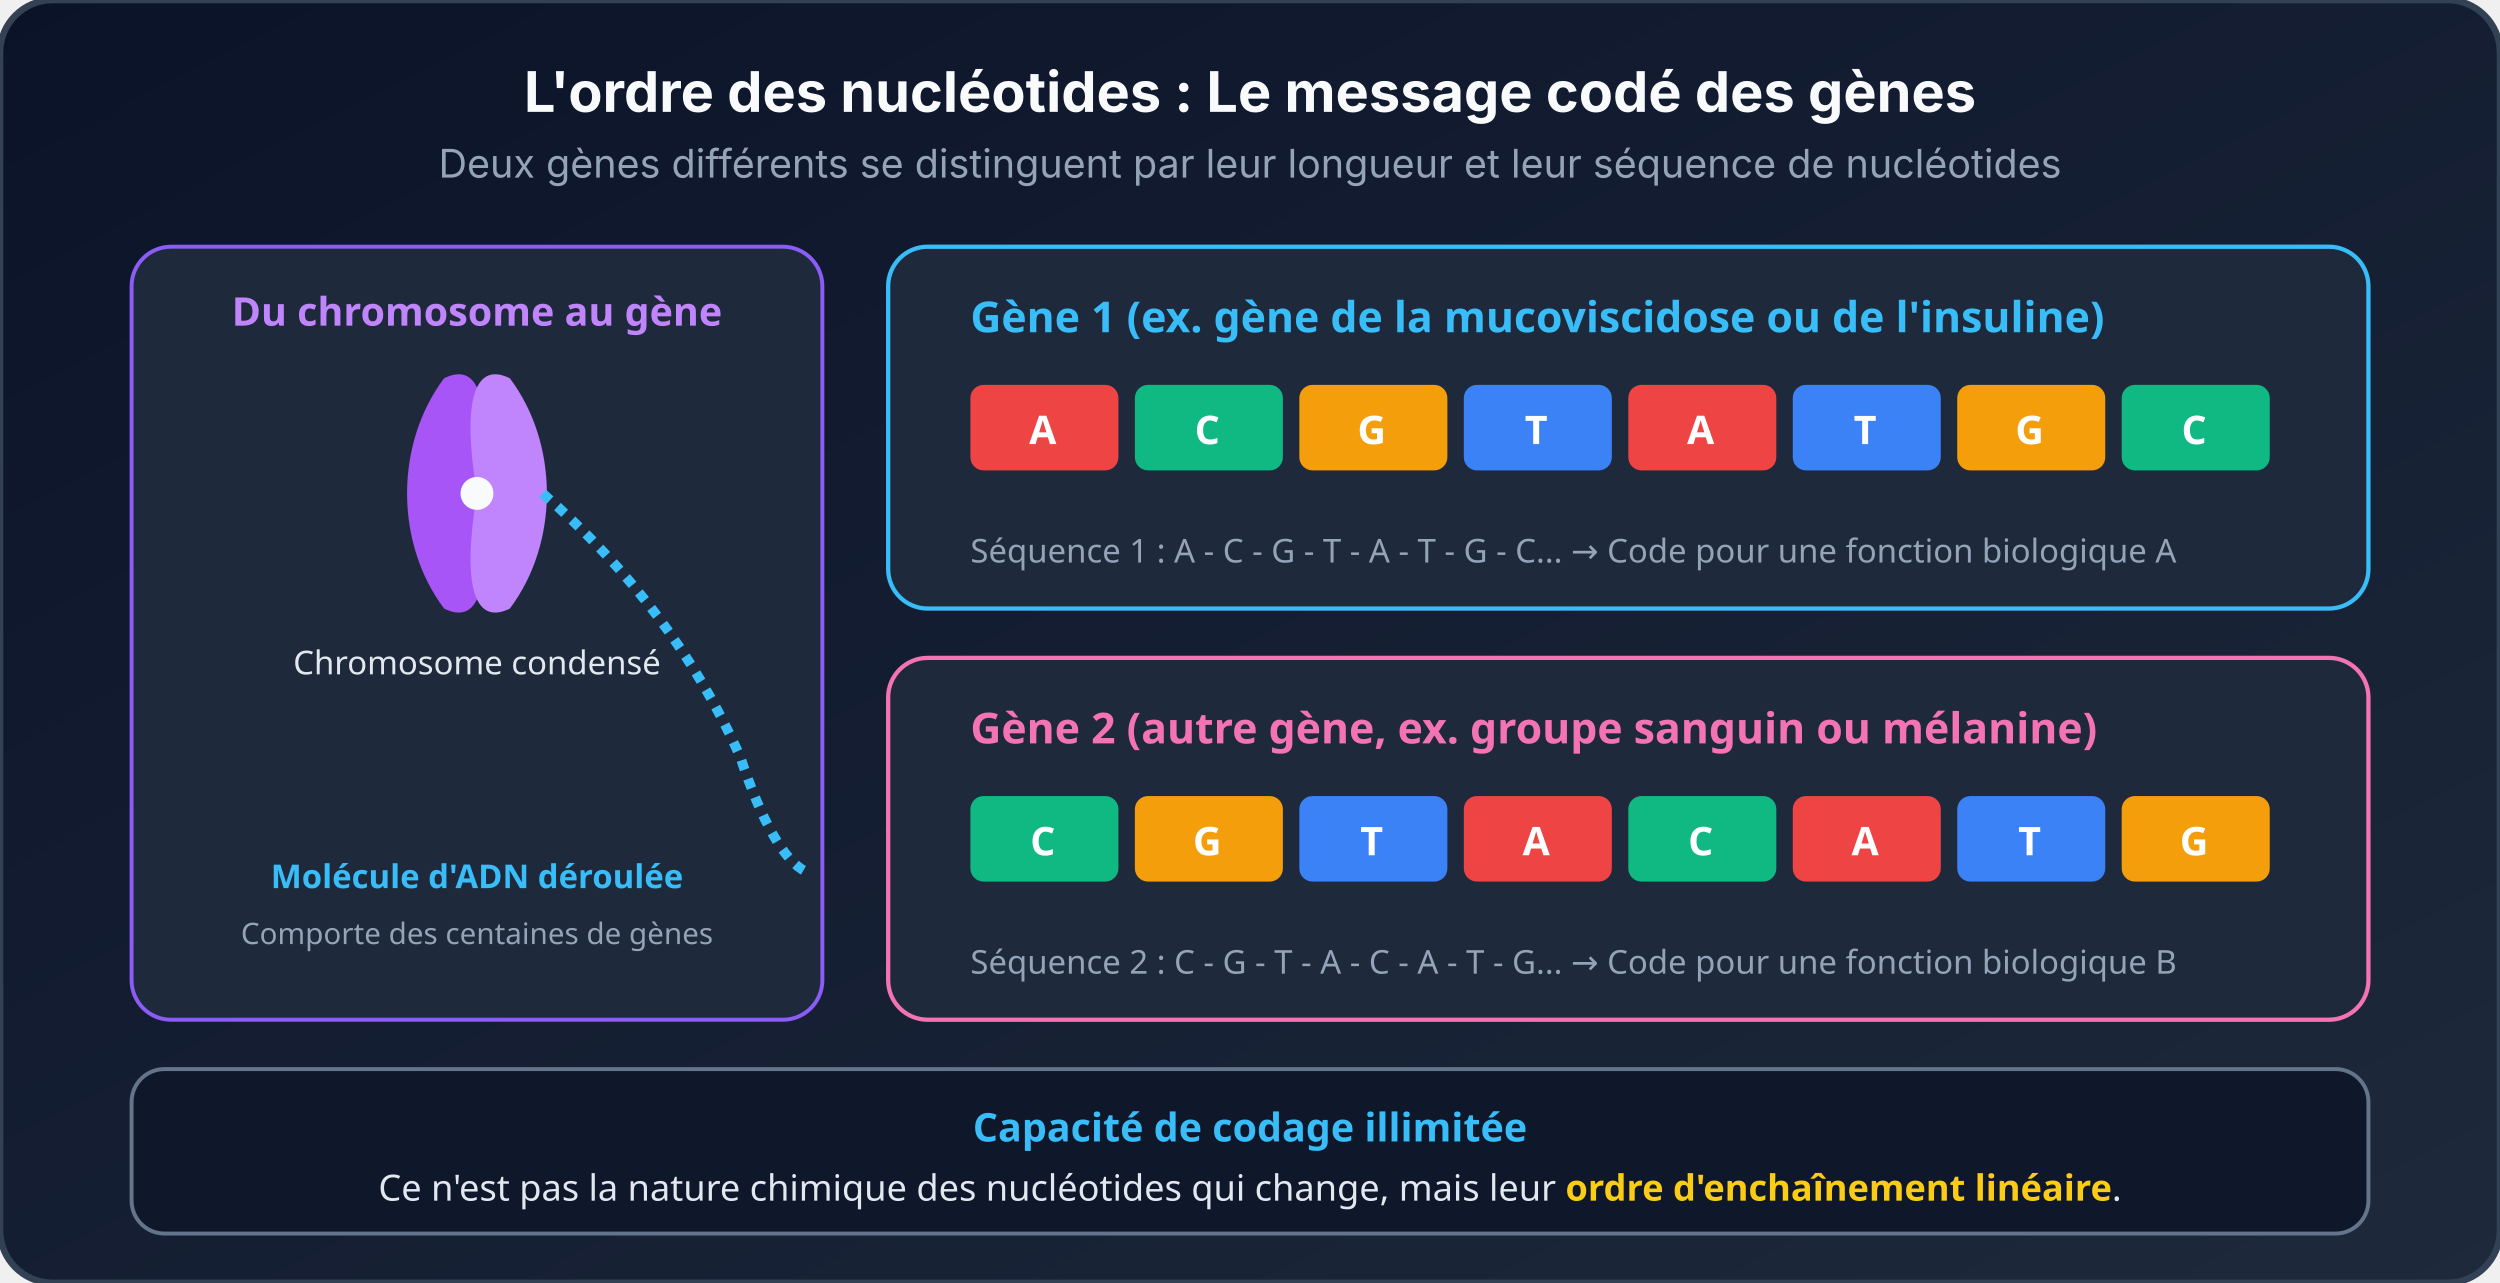
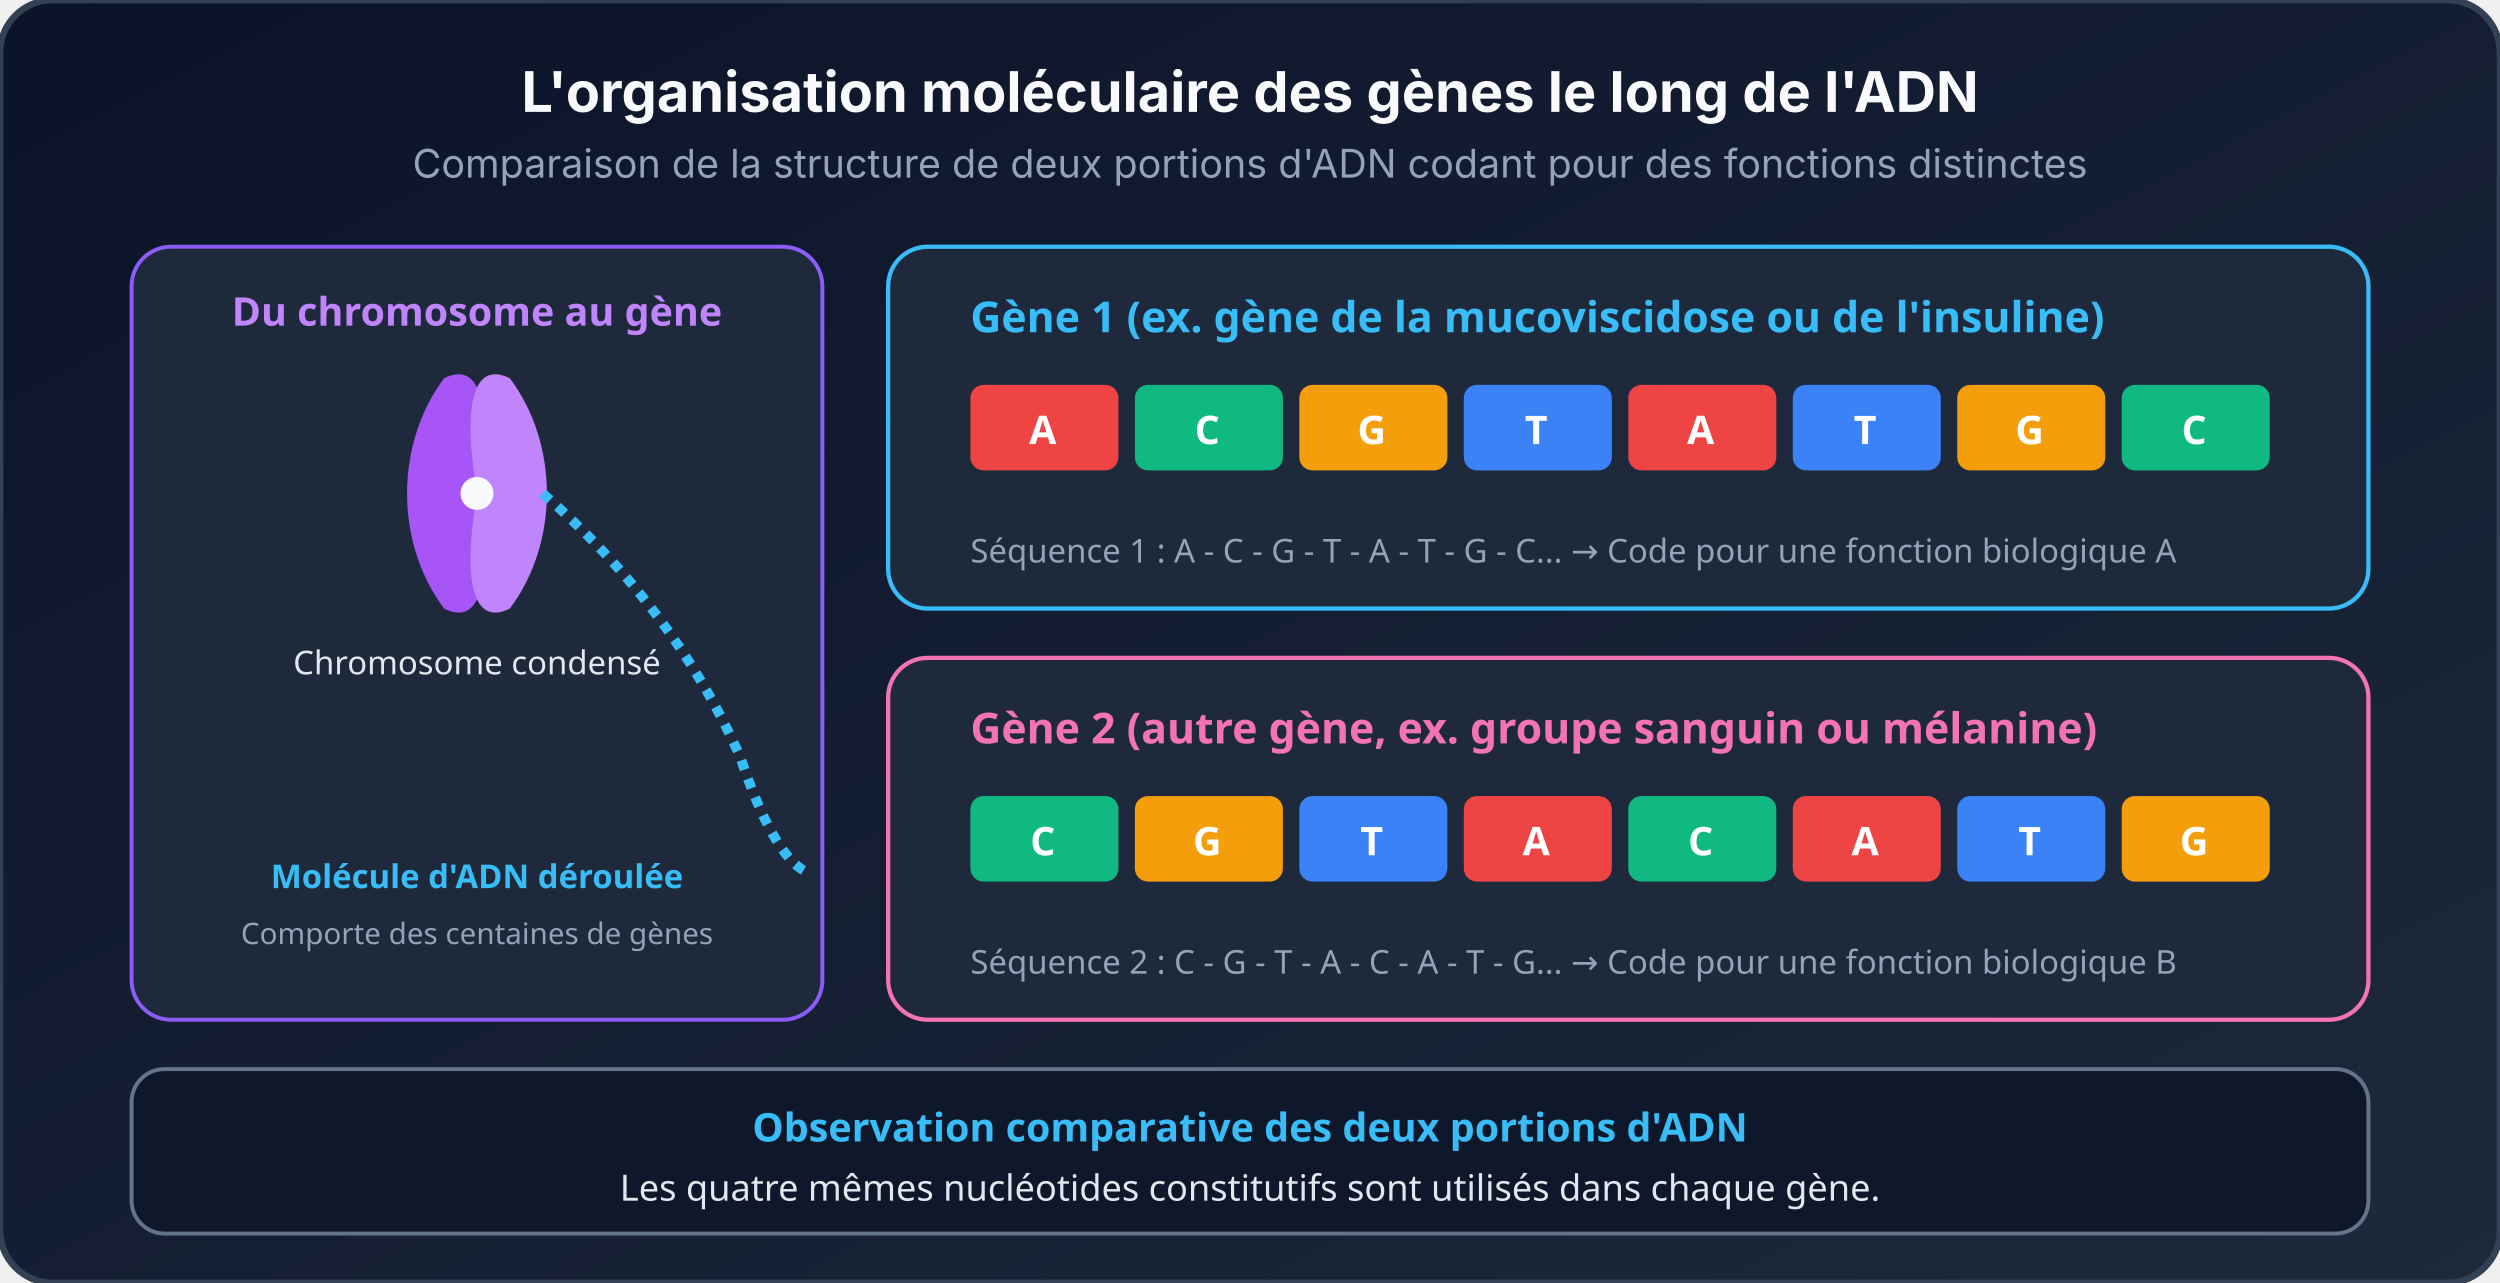
<svg xmlns="http://www.w3.org/2000/svg" viewBox="0 0 760 390" width="100%" height="100%">
  <defs>
    <linearGradient id="seqBg" x1="0%" y1="0%" x2="100%" y2="100%">
      <stop offset="0%" stop-color="#0b1329" />
      <stop offset="100%" stop-color="#1e293b" />
    </linearGradient>
  </defs>
  <rect width="760" height="390" rx="16" fill="url(#seqBg)" stroke="#334155" stroke-width="2" />
  <text x="380" y="34" text-anchor="middle" fill="#f8fafc" font-family="system-ui, -apple-system, sans-serif" font-size="17" font-weight="bold">
-     L'ordre des nucléotides : Le message codé des gènes
+     L'organisation moléculaire des gènes le long de l'ADN
  </text>
  <text x="380" y="54" text-anchor="middle" fill="#94a3b8" font-family="system-ui, -apple-system, sans-serif" font-size="12">
-     Deux gènes différents se distinguent par leur longueur et leur séquence de nucléotides
+     Comparaison de la structure de deux portions d'ADN codant pour des fonctions distinctes
  </text>
  <g transform="translate(40, 75)">
    <rect width="210" height="235" rx="12" fill="#1e293b" stroke="#8b5cf6" stroke-width="1.2" />
    <text x="105" y="24" text-anchor="middle" fill="#c084fc" font-family="system-ui, sans-serif" font-size="12" font-weight="bold">Du chromosome au gène</text>
    <g transform="translate(105, 75)">
      <path d="M -10,-35 C -25,-15 -25,15 -10,35 C 0,40 5,30 0,0 C 5,-30 0,-40 -10,-35 Z" fill="#a855f7" />
      <path d="M 10,-35 C 25,-15 25,15 10,35 C 0,40 -5,30 0,0 C -5,-30 0,-40 10,-35 Z" fill="#c084fc" />
      <circle cx="0" cy="0" r="5" fill="#f8fafc" />
      <text x="0" y="55" text-anchor="middle" fill="#e2e8f0" font-family="system-ui, sans-serif" font-size="10">Chromosome condensé</text>
    </g>
    <path d="M 125,75 Q 165,110 185,155 Q 195,185 205,190" fill="none" stroke="#38bdf8" stroke-width="3" stroke-dasharray="3,3" />
    <text x="105" y="195" text-anchor="middle" fill="#38bdf8" font-family="system-ui, sans-serif" font-size="10" font-weight="bold">Molécule d'ADN déroulée</text>
    <text x="105" y="212" text-anchor="middle" fill="#94a3b8" font-family="system-ui, sans-serif" font-size="9">Comporte des centaines de gènes</text>
  </g>
  <g transform="translate(270, 75)">
    <rect width="450" height="110" rx="12" fill="#1e293b" stroke="#38bdf8" stroke-width="1.3" />
    <text x="25" y="26" fill="#38bdf8" font-family="system-ui, sans-serif" font-size="13" font-weight="bold">Gène 1 (ex. gène de la mucoviscidose ou de l'insuline)</text>
    <g transform="translate(25, 42)">
      <g transform="translate(0,0)">
        <rect width="45" height="26" rx="4" fill="#ef4444" />
        <text x="22" y="18" text-anchor="middle" fill="#fff" font-family="sans-serif" font-size="12" font-weight="bold">A</text>
      </g>
      <g transform="translate(50,0)">
        <rect width="45" height="26" rx="4" fill="#10b981" />
        <text x="22" y="18" text-anchor="middle" fill="#fff" font-family="sans-serif" font-size="12" font-weight="bold">C</text>
      </g>
      <g transform="translate(100,0)">
        <rect width="45" height="26" rx="4" fill="#f59e0b" />
        <text x="22" y="18" text-anchor="middle" fill="#fff" font-family="sans-serif" font-size="12" font-weight="bold">G</text>
      </g>
      <g transform="translate(150,0)">
        <rect width="45" height="26" rx="4" fill="#3b82f6" />
        <text x="22" y="18" text-anchor="middle" fill="#fff" font-family="sans-serif" font-size="12" font-weight="bold">T</text>
      </g>
      <g transform="translate(200,0)">
        <rect width="45" height="26" rx="4" fill="#ef4444" />
        <text x="22" y="18" text-anchor="middle" fill="#fff" font-family="sans-serif" font-size="12" font-weight="bold">A</text>
      </g>
      <g transform="translate(250,0)">
        <rect width="45" height="26" rx="4" fill="#3b82f6" />
        <text x="22" y="18" text-anchor="middle" fill="#fff" font-family="sans-serif" font-size="12" font-weight="bold">T</text>
      </g>
      <g transform="translate(300,0)">
        <rect width="45" height="26" rx="4" fill="#f59e0b" />
        <text x="22" y="18" text-anchor="middle" fill="#fff" font-family="sans-serif" font-size="12" font-weight="bold">G</text>
      </g>
      <g transform="translate(350,0)">
        <rect width="45" height="26" rx="4" fill="#10b981" />
        <text x="22" y="18" text-anchor="middle" fill="#fff" font-family="sans-serif" font-size="12" font-weight="bold">C</text>
      </g>
    </g>
    <text x="25" y="96" fill="#94a3b8" font-family="system-ui, sans-serif" font-size="10">Séquence 1 : A - C - G - T - A - T - G - C... → Code pour une fonction biologique A</text>
    <g transform="translate(0, 125)">
      <rect width="450" height="110" rx="12" fill="#1e293b" stroke="#f472b6" stroke-width="1.3" />
      <text x="25" y="26" fill="#f472b6" font-family="system-ui, sans-serif" font-size="13" font-weight="bold">Gène 2 (autre gène, ex. groupe sanguin ou mélanine)</text>
      <g transform="translate(25, 42)">
        <g transform="translate(0,0)">
          <rect width="45" height="26" rx="4" fill="#10b981" />
          <text x="22" y="18" text-anchor="middle" fill="#fff" font-family="sans-serif" font-size="12" font-weight="bold">C</text>
        </g>
        <g transform="translate(50,0)">
          <rect width="45" height="26" rx="4" fill="#f59e0b" />
          <text x="22" y="18" text-anchor="middle" fill="#fff" font-family="sans-serif" font-size="12" font-weight="bold">G</text>
        </g>
        <g transform="translate(100,0)">
          <rect width="45" height="26" rx="4" fill="#3b82f6" />
          <text x="22" y="18" text-anchor="middle" fill="#fff" font-family="sans-serif" font-size="12" font-weight="bold">T</text>
        </g>
        <g transform="translate(150,0)">
          <rect width="45" height="26" rx="4" fill="#ef4444" />
          <text x="22" y="18" text-anchor="middle" fill="#fff" font-family="sans-serif" font-size="12" font-weight="bold">A</text>
        </g>
        <g transform="translate(200,0)">
          <rect width="45" height="26" rx="4" fill="#10b981" />
          <text x="22" y="18" text-anchor="middle" fill="#fff" font-family="sans-serif" font-size="12" font-weight="bold">C</text>
        </g>
        <g transform="translate(250,0)">
          <rect width="45" height="26" rx="4" fill="#ef4444" />
          <text x="22" y="18" text-anchor="middle" fill="#fff" font-family="sans-serif" font-size="12" font-weight="bold">A</text>
        </g>
        <g transform="translate(300,0)">
          <rect width="45" height="26" rx="4" fill="#3b82f6" />
          <text x="22" y="18" text-anchor="middle" fill="#fff" font-family="sans-serif" font-size="12" font-weight="bold">T</text>
        </g>
        <g transform="translate(350,0)">
          <rect width="45" height="26" rx="4" fill="#f59e0b" />
          <text x="22" y="18" text-anchor="middle" fill="#fff" font-family="sans-serif" font-size="12" font-weight="bold">G</text>
        </g>
      </g>
      <text x="25" y="96" fill="#94a3b8" font-family="system-ui, sans-serif" font-size="10">Séquence 2 : C - G - T - A - C - A - T - G... → Code pour une fonction biologique B</text>
    </g>
  </g>
  <g transform="translate(40, 325)">
    <rect width="680" height="50" rx="10" fill="#0f172a" stroke="#64748b" stroke-width="1.2" />
    <text x="340" y="22" text-anchor="middle" fill="#38bdf8" font-family="system-ui, sans-serif" font-size="12" font-weight="bold">
-       Capacité de codage illimitée
+       Observation comparative des deux portions d'ADN
    </text>
    <text x="340" y="40" text-anchor="middle" fill="#e2e8f0" font-family="system-ui, sans-serif" font-size="11">
-       Ce n'est pas la nature chimique des nucléotides qui change, mais leur <tspan fill="#facc15" font-weight="bold">ordre d'enchaînement linéaire</tspan>.
+       Les quatre mêmes nucléotides constitutifs sont utilisés dans chaque gène.
    </text>
  </g>
</svg>
